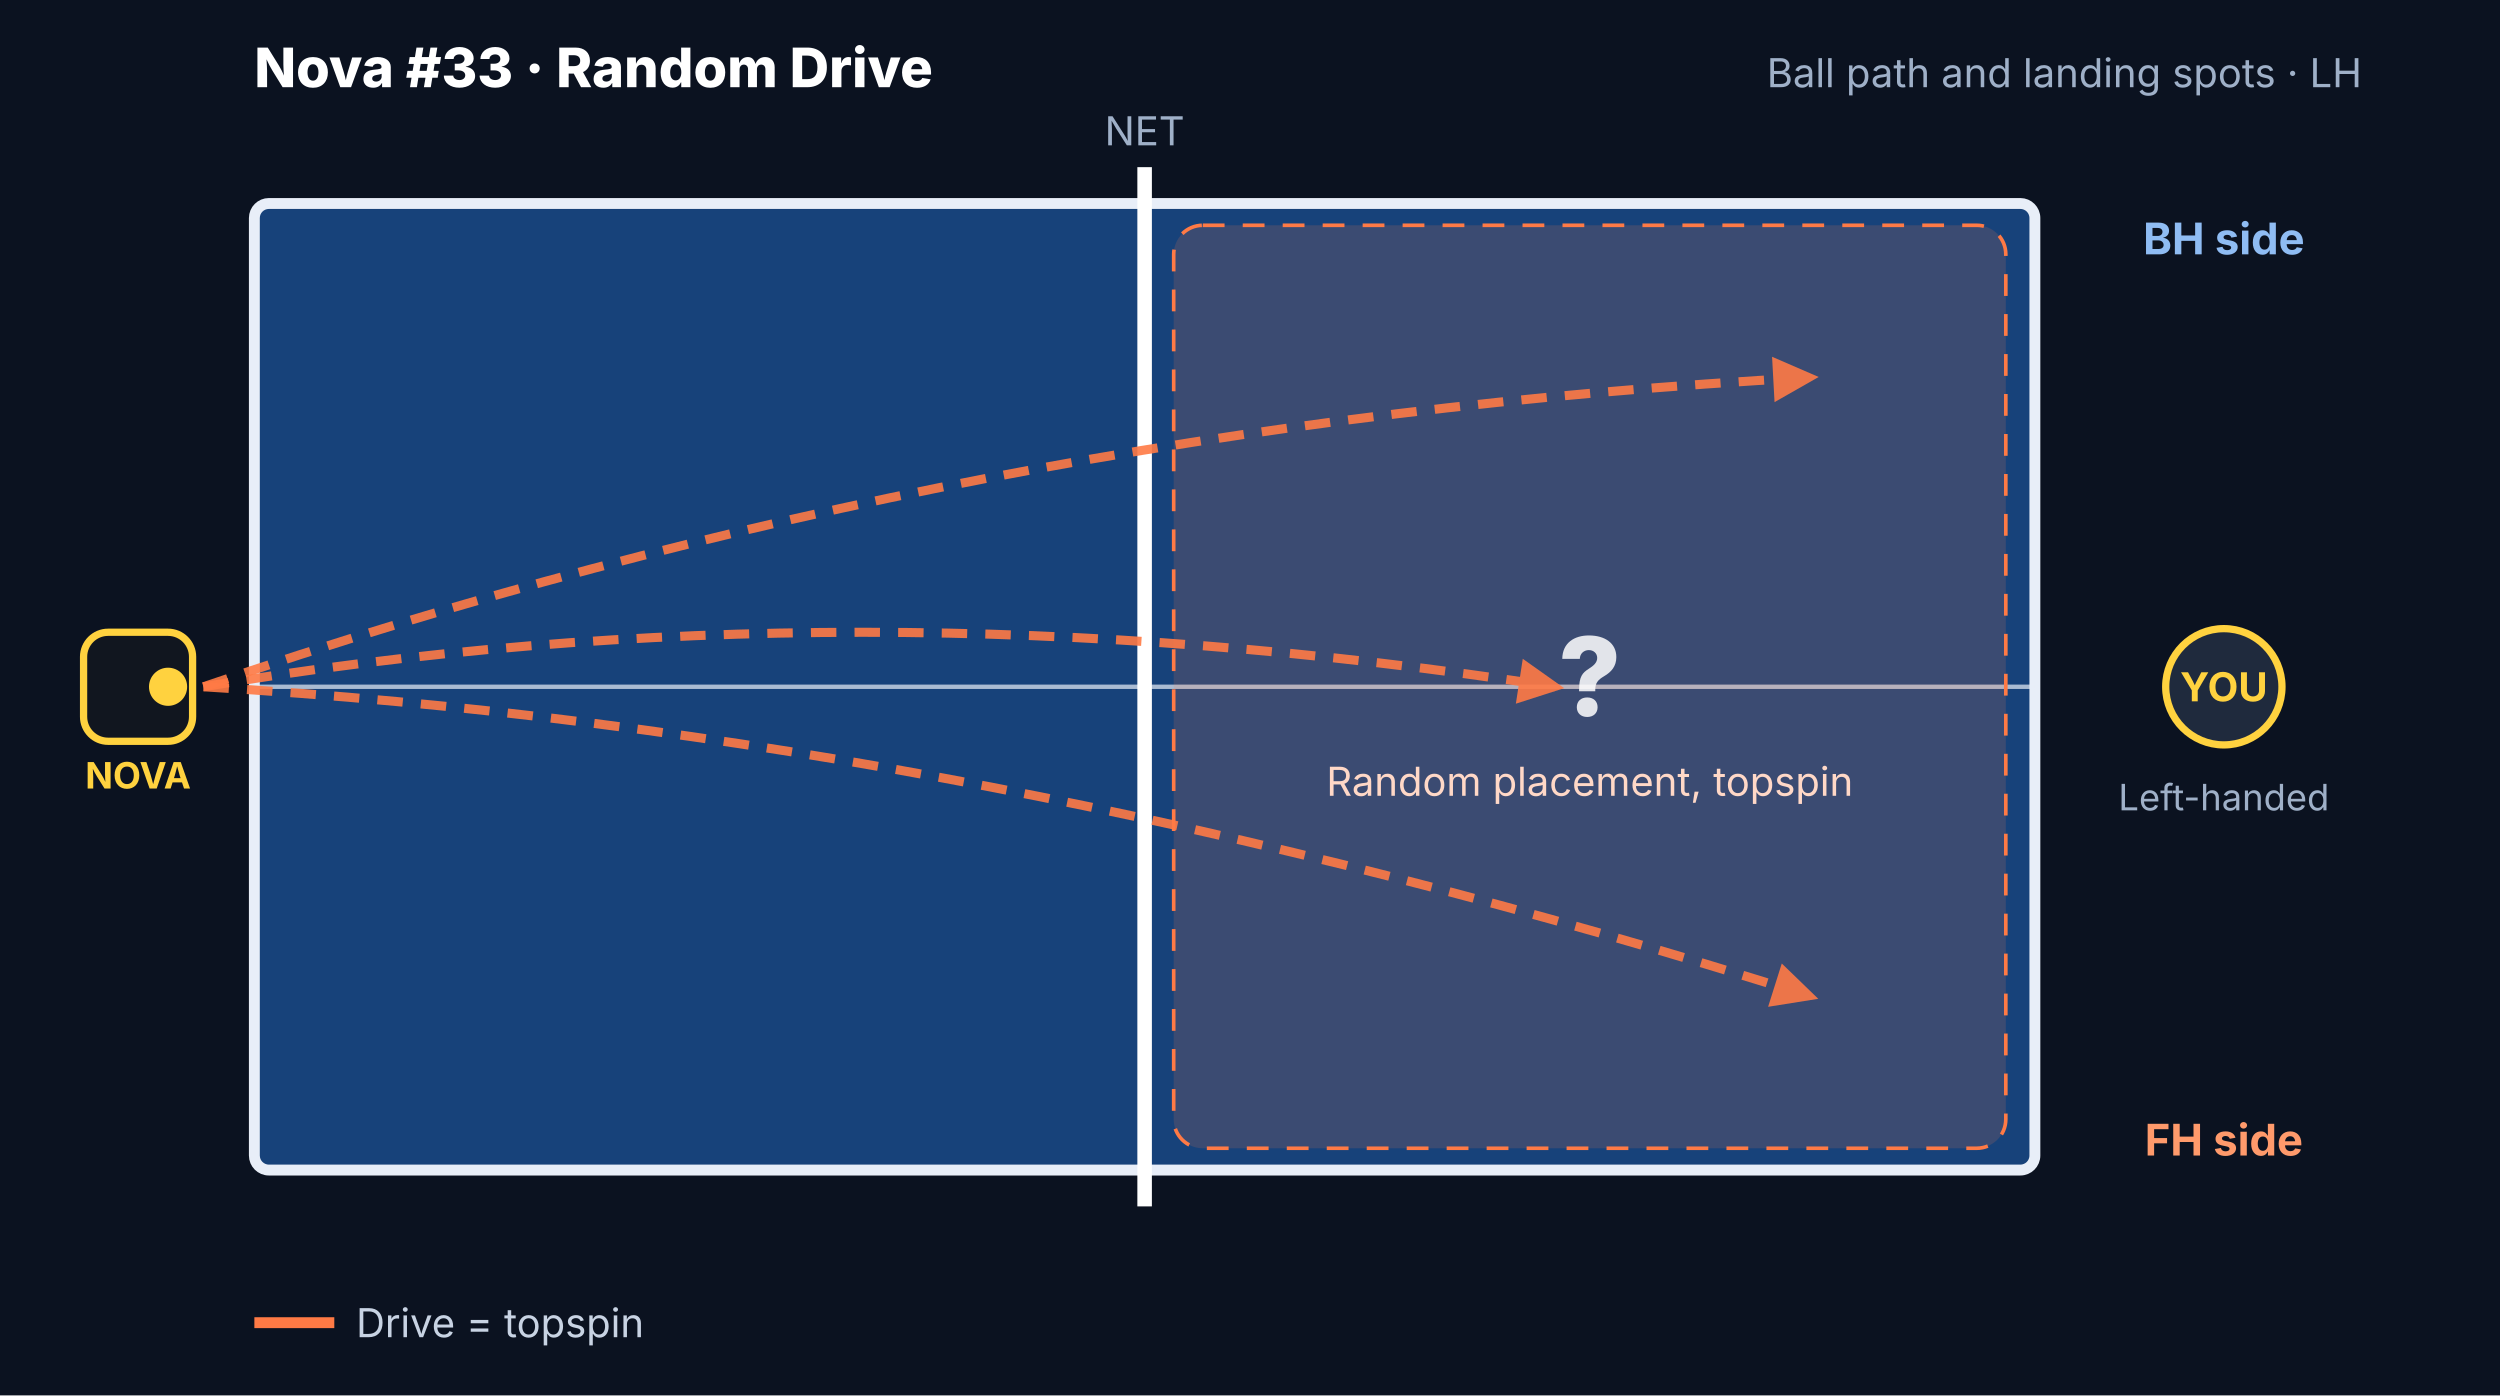
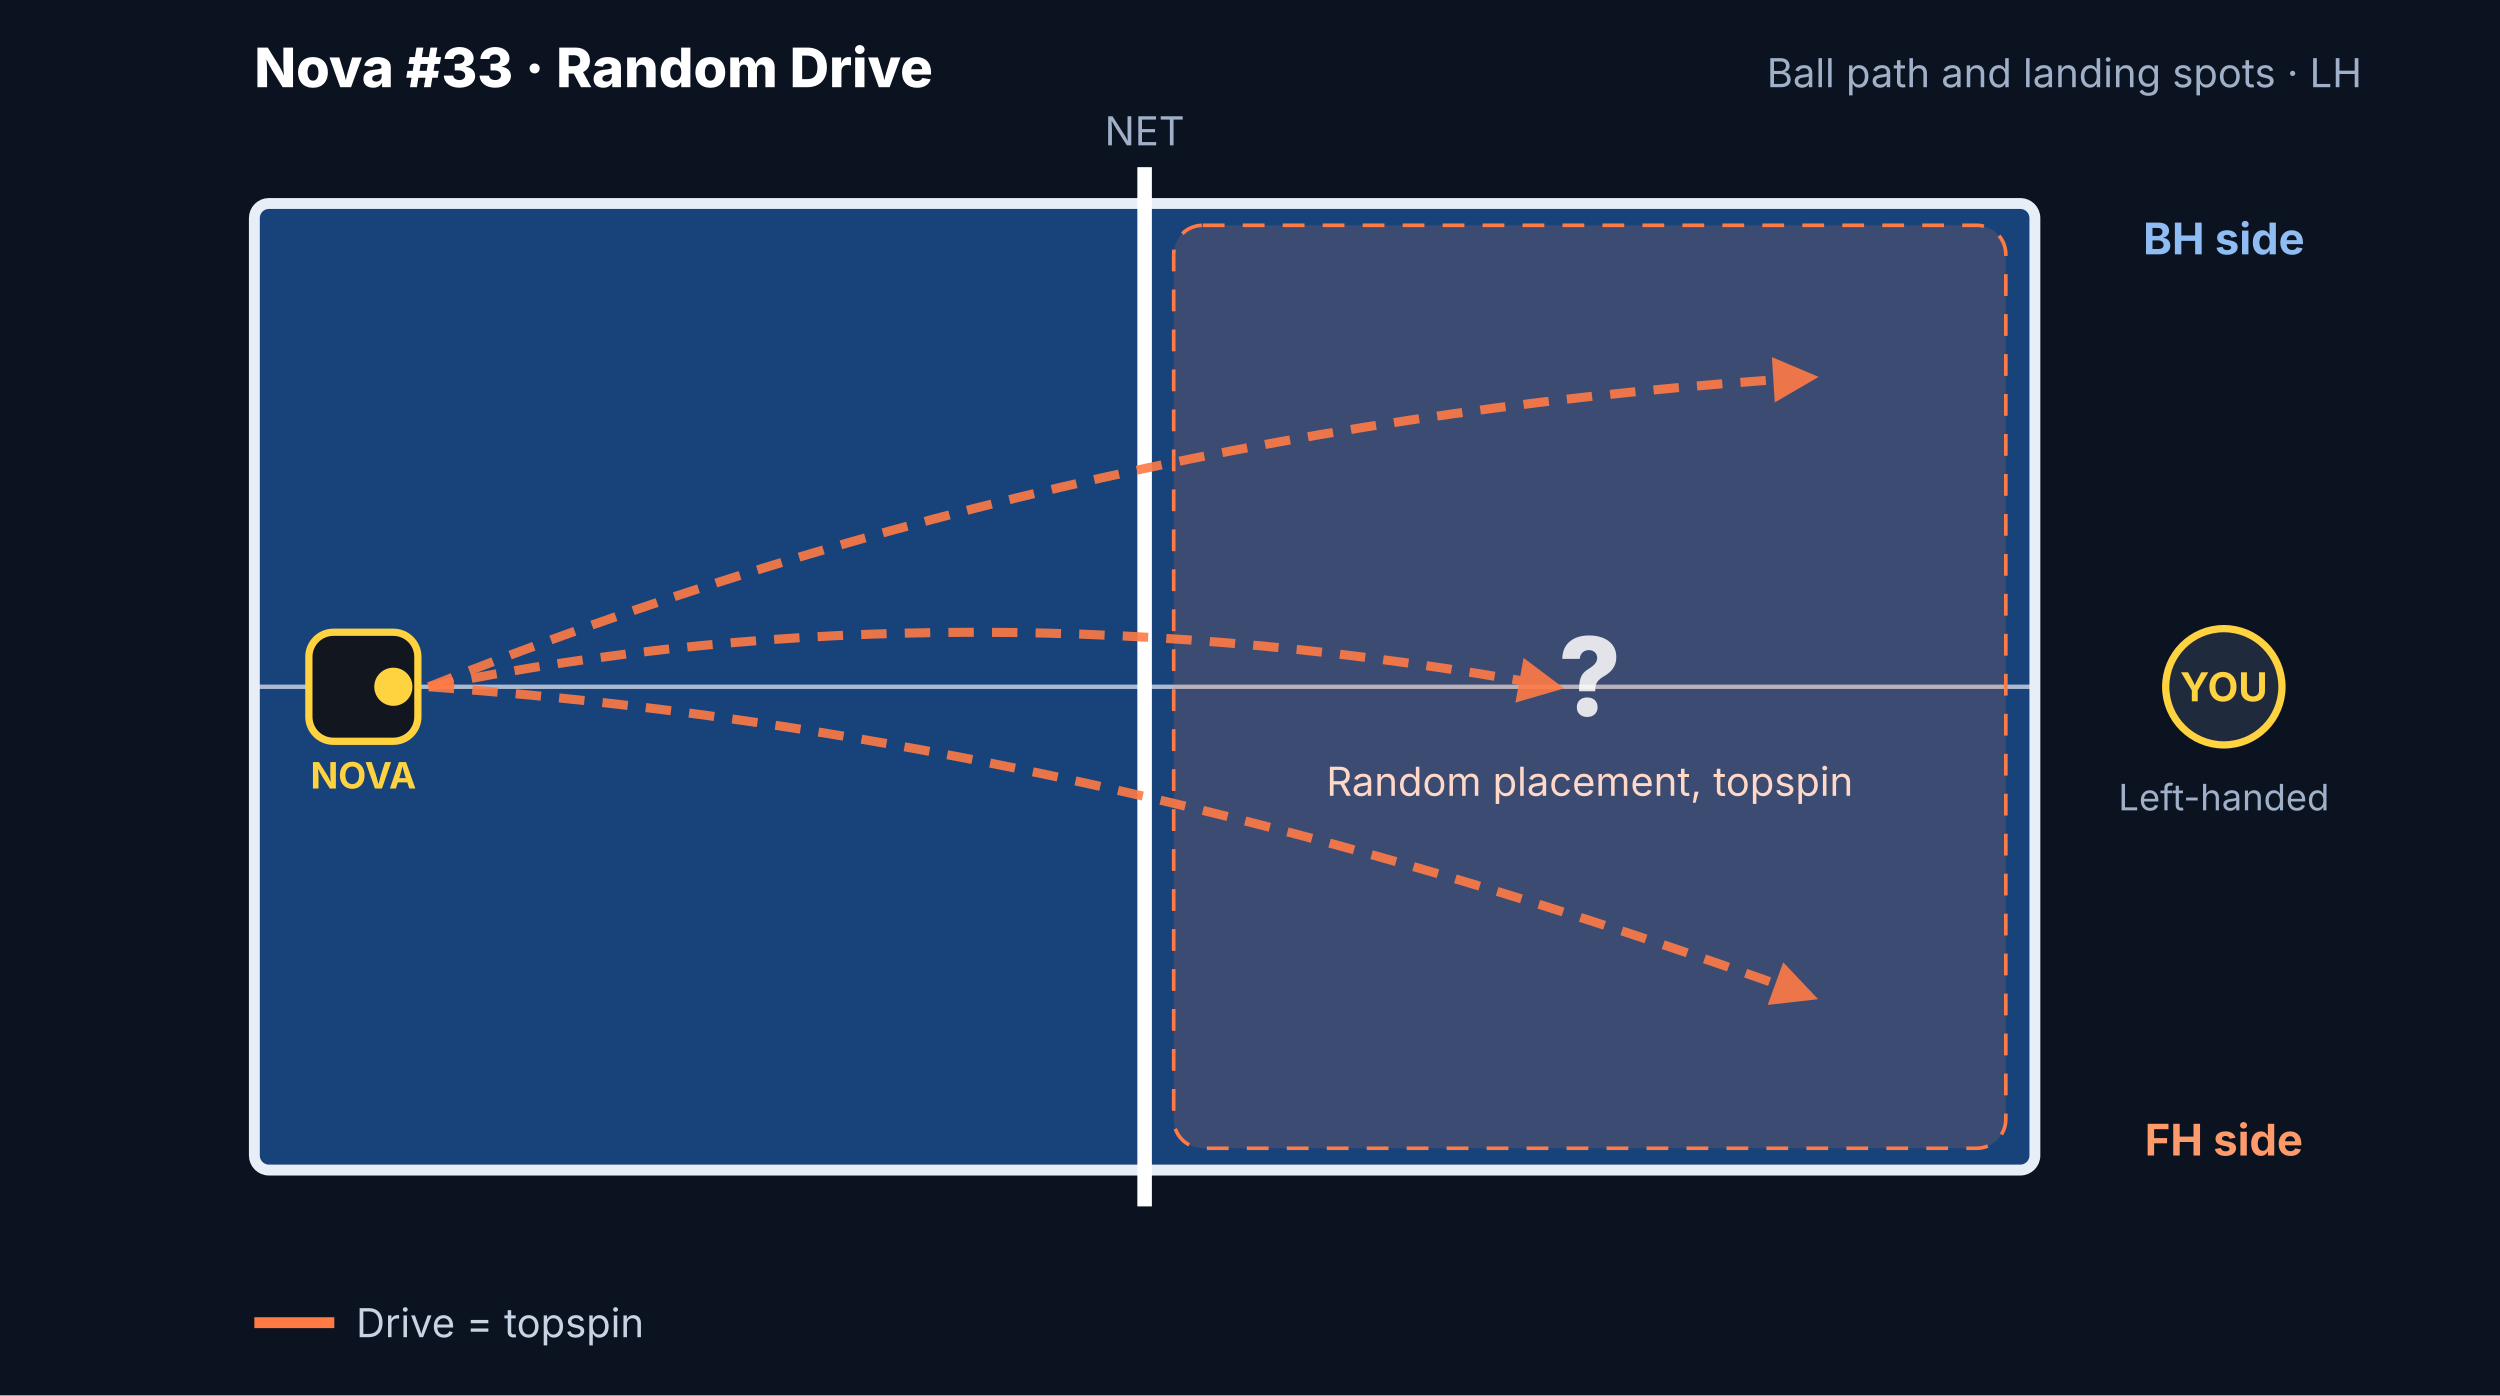
<svg xmlns="http://www.w3.org/2000/svg" viewBox="0 0 688 384" width="1376" height="768">
  <defs>
    <marker id="ah" viewBox="0 0 10 10" refX="8" refY="5" markerWidth="5" markerHeight="5" orient="auto-start-reverse">
      <path d="M0 0L10 5L0 10z" fill="context-stroke" />
    </marker>
    <radialGradient id="glow">
      <stop offset="0" stop-color="#ffd23f" stop-opacity=".55" />
      <stop offset="1" stop-color="#ffd23f" stop-opacity="0" />
    </radialGradient>
  </defs>
  <rect width="688" height="384" fill="#0b1220" />
  <text x="70" y="24" font-family="Inter, Arial, sans-serif" font-size="15" font-weight="800" fill="#ffffff">Nova #33 · Random Drive</text>
  <text x="650" y="24" text-anchor="end" font-family="Inter, Arial, sans-serif" font-size="11" fill="#9fb0c8">Ball path and landing spots · LH</text>
  <rect x="70" y="56" width="490" height="266" rx="4" fill="#17427a" stroke="#e8eef8" stroke-width="3" />
  <line x1="70" y1="189" x2="560" y2="189" stroke="#e8eef8" stroke-width="1.2" opacity=".7" />
  <line x1="315" y1="46" x2="315" y2="332" stroke="#ffffff" stroke-width="4" />
  <text x="315" y="40" text-anchor="middle" font-family="Inter, Arial, sans-serif" font-size="11" fill="#9fb0c8">NET</text>
  <circle cx="612" cy="189" r="16" fill="#1f2a3d" stroke="#ffd23f" stroke-width="2" />
  <text x="612" y="193" text-anchor="middle" font-family="Inter, Arial, sans-serif" font-size="11" font-weight="700" fill="#ffd23f">YOU</text>
  <text x="612" y="223" text-anchor="middle" font-family="Inter, Arial, sans-serif" font-size="10" fill="#9fb0c8">Left-handed</text>
  <text x="612" y="318" text-anchor="middle" font-family="Inter, Arial, sans-serif" font-size="12" font-weight="700" fill="#ff9a6b">FH side</text>
  <text x="612" y="70" text-anchor="middle" font-family="Inter, Arial, sans-serif" font-size="12" font-weight="700" fill="#8fbcf3">BH side</text>
-   <rect x="23" y="174" width="30" height="30" rx="6.75" fill="#11161f" stroke="#ffd23f" stroke-width="2" />
-   <circle cx="46.25" cy="189" r="5.25" fill="#ffd23f" />
-   <text x="38" y="217" text-anchor="middle" font-family="Inter, Arial, sans-serif" font-size="10" font-weight="700" fill="#ffd23f">NOVA</text>
+   <rect x="85" y="174" width="30" height="30" rx="6.75" fill="#11161f" stroke="#ffd23f" stroke-width="2" />
+   <circle cx="108.25" cy="189" r="5.25" fill="#ffd23f" />
+   <text x="100" y="217" text-anchor="middle" font-family="Inter, Arial, sans-serif" font-size="10" font-weight="700" fill="#ffd23f">NOVA</text>
  <rect x="323" y="62" width="229" height="254" rx="8" fill="#ff7a45" fill-opacity=".16" stroke="#ff7a45" stroke-dasharray="6 5" />
-   <path d="M56 189 Q 268 116.44 498 103.88" fill="none" stroke="#ff7a45" stroke-width="2.5" stroke-dasharray="7 5" marker-end="url(#ah)" opacity=".9" />
-   <path d="M56 189 Q 233 159 428 189" fill="none" stroke="#ff7a45" stroke-width="2.5" stroke-dasharray="7 5" marker-end="url(#ah)" opacity=".9" />
-   <path d="M56 189 Q 268 201.56 498 274.12" fill="none" stroke="#ff7a45" stroke-width="2.5" stroke-dasharray="7 5" marker-end="url(#ah)" opacity=".9" />
+   <path d="M118 189 Q 299 116.44 498 103.88" fill="none" stroke="#ff7a45" stroke-width="2.5" stroke-dasharray="7 5" marker-end="url(#ah)" opacity=".9" />
+   <path d="M118 189 Q 264 159 428 189" fill="none" stroke="#ff7a45" stroke-width="2.5" stroke-dasharray="7 5" marker-end="url(#ah)" opacity=".9" />
+   <path d="M118 189 Q 299 201.56 498 274.12" fill="none" stroke="#ff7a45" stroke-width="2.5" stroke-dasharray="7 5" marker-end="url(#ah)" opacity=".9" />
  <text x="437.5" y="197" text-anchor="middle" font-family="Inter, Arial, sans-serif" font-size="30" font-weight="800" fill="#ffffff" opacity=".85">?</text>
  <text x="437.5" y="219" text-anchor="middle" font-family="Inter, Arial, sans-serif" font-size="11" fill="#ffd8c7">Random placement, topspin</text>
  <line x1="70" y1="364" x2="92" y2="364" stroke="#ff7a45" stroke-width="3" />
  <text x="98" y="368" font-family="Inter, Arial, sans-serif" font-size="11" fill="#c8d3e3">Drive = topspin</text>
</svg>
